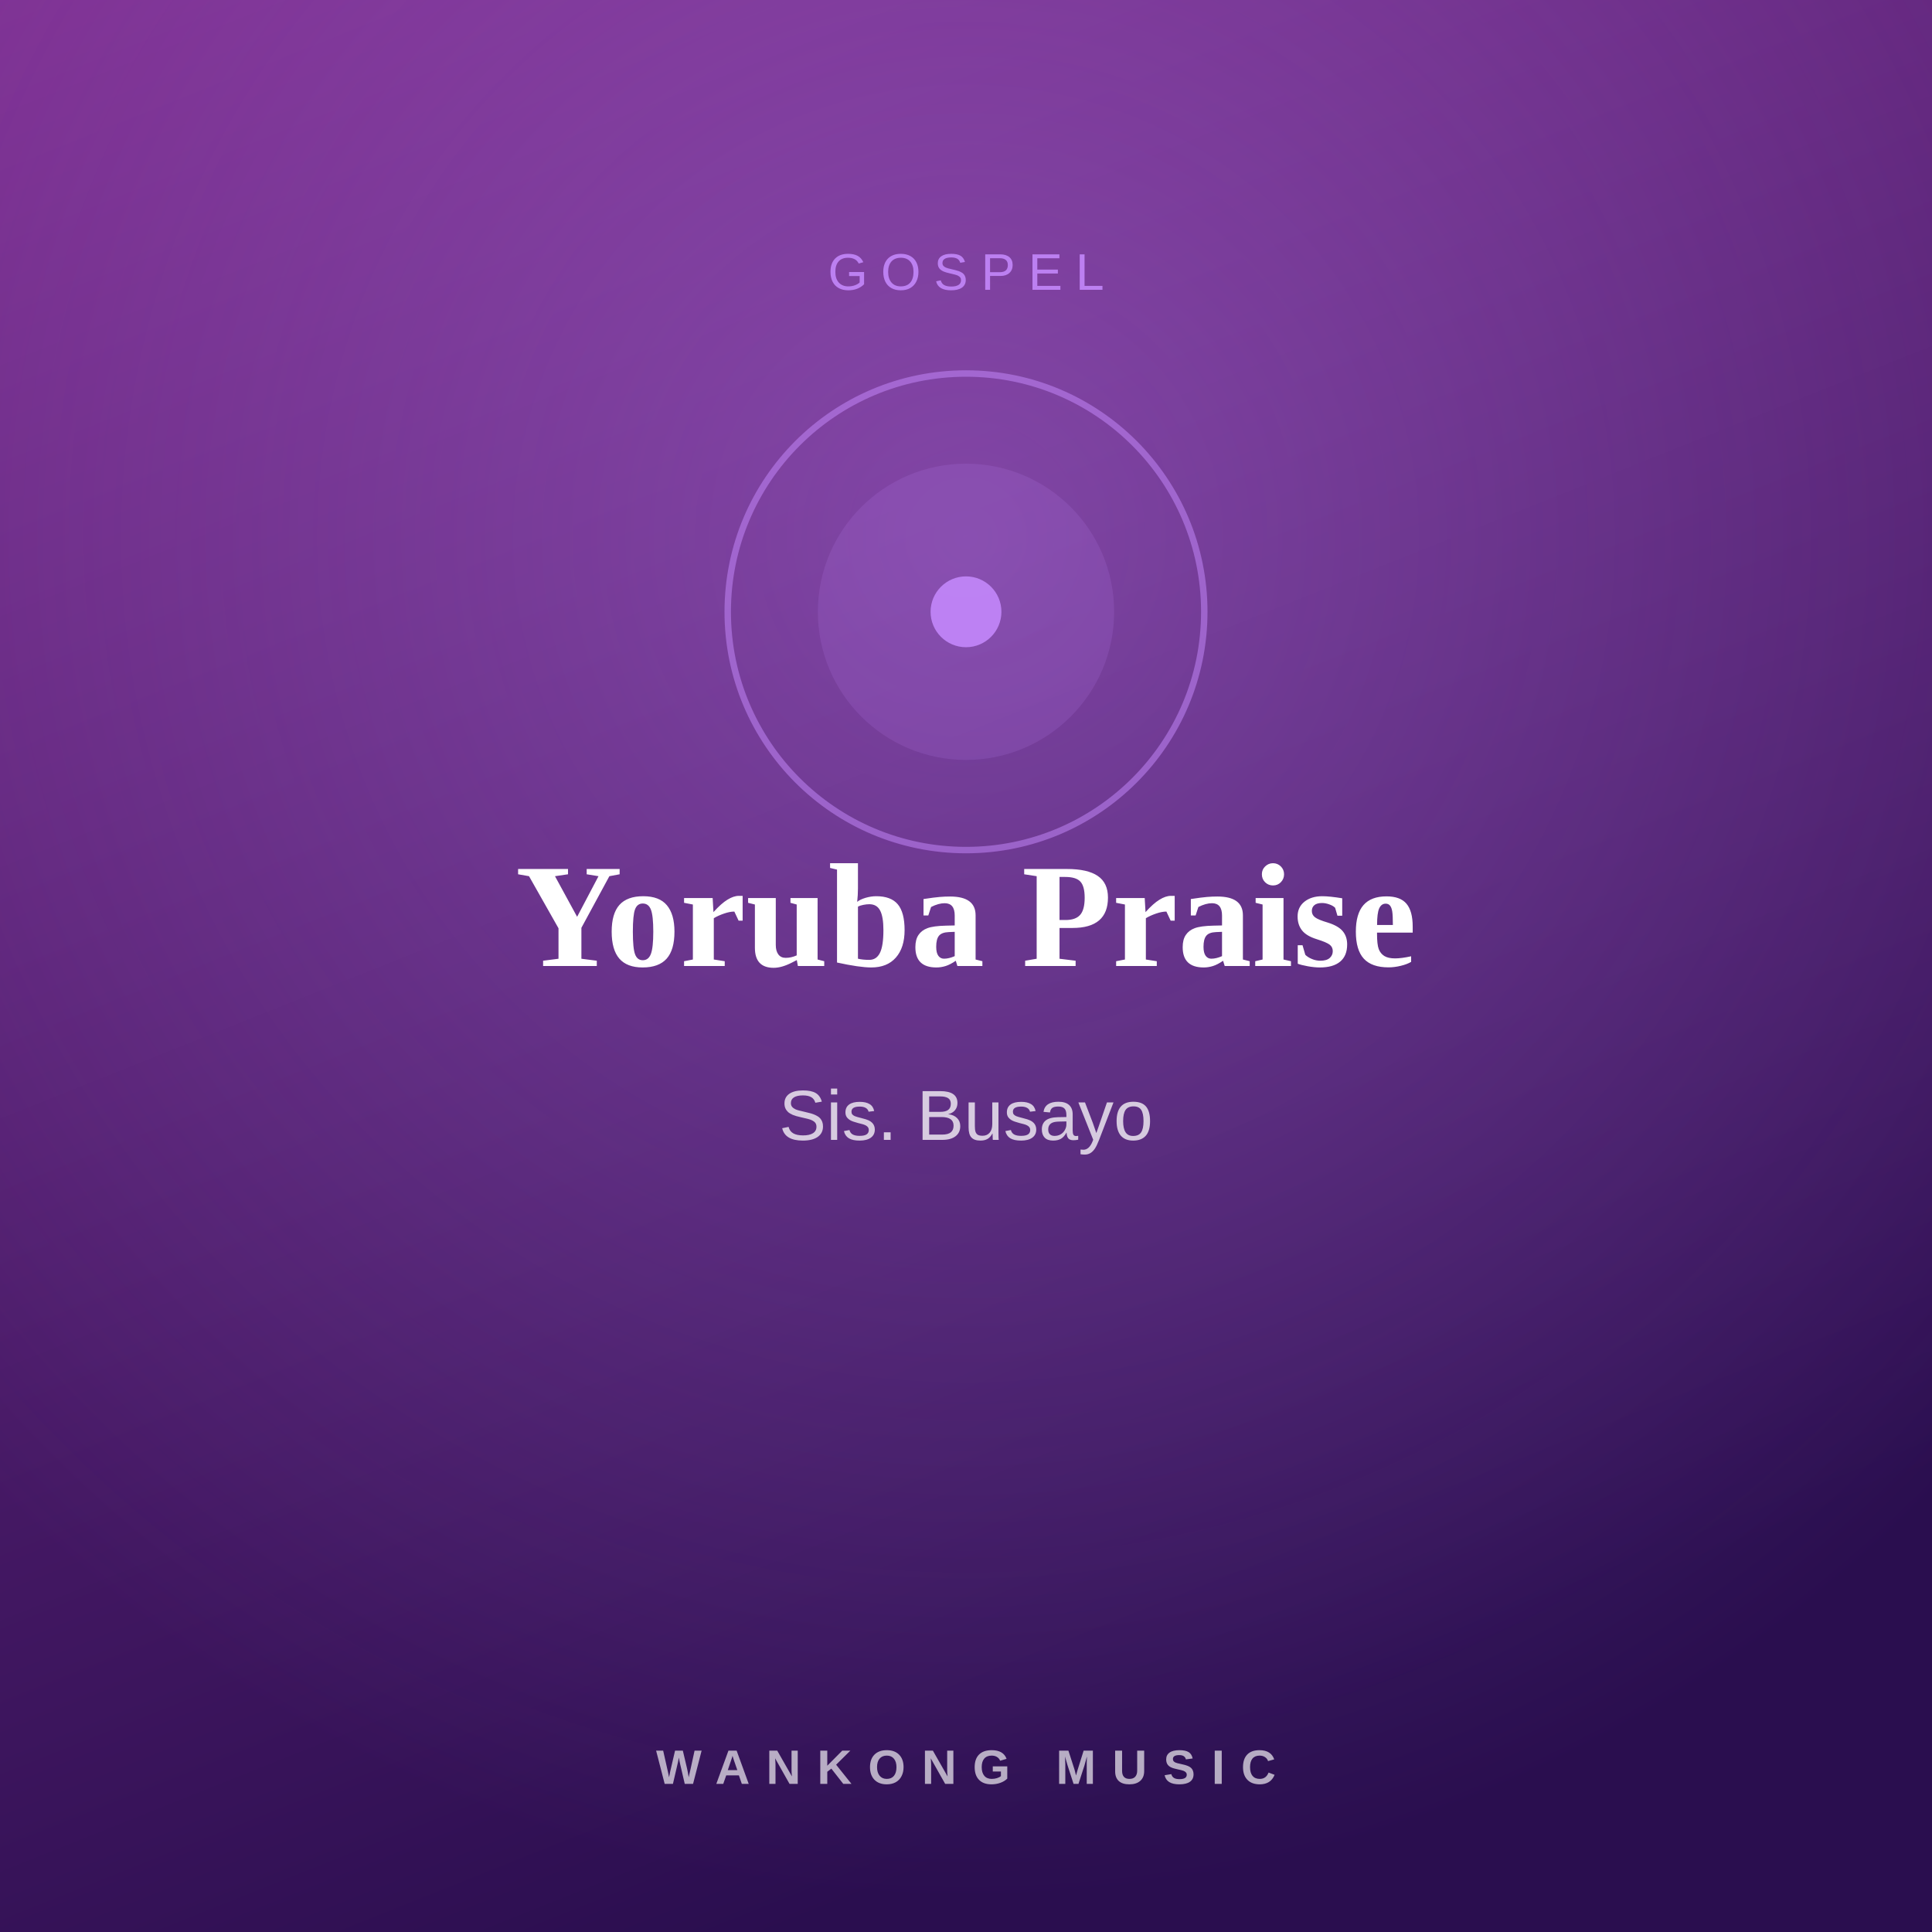
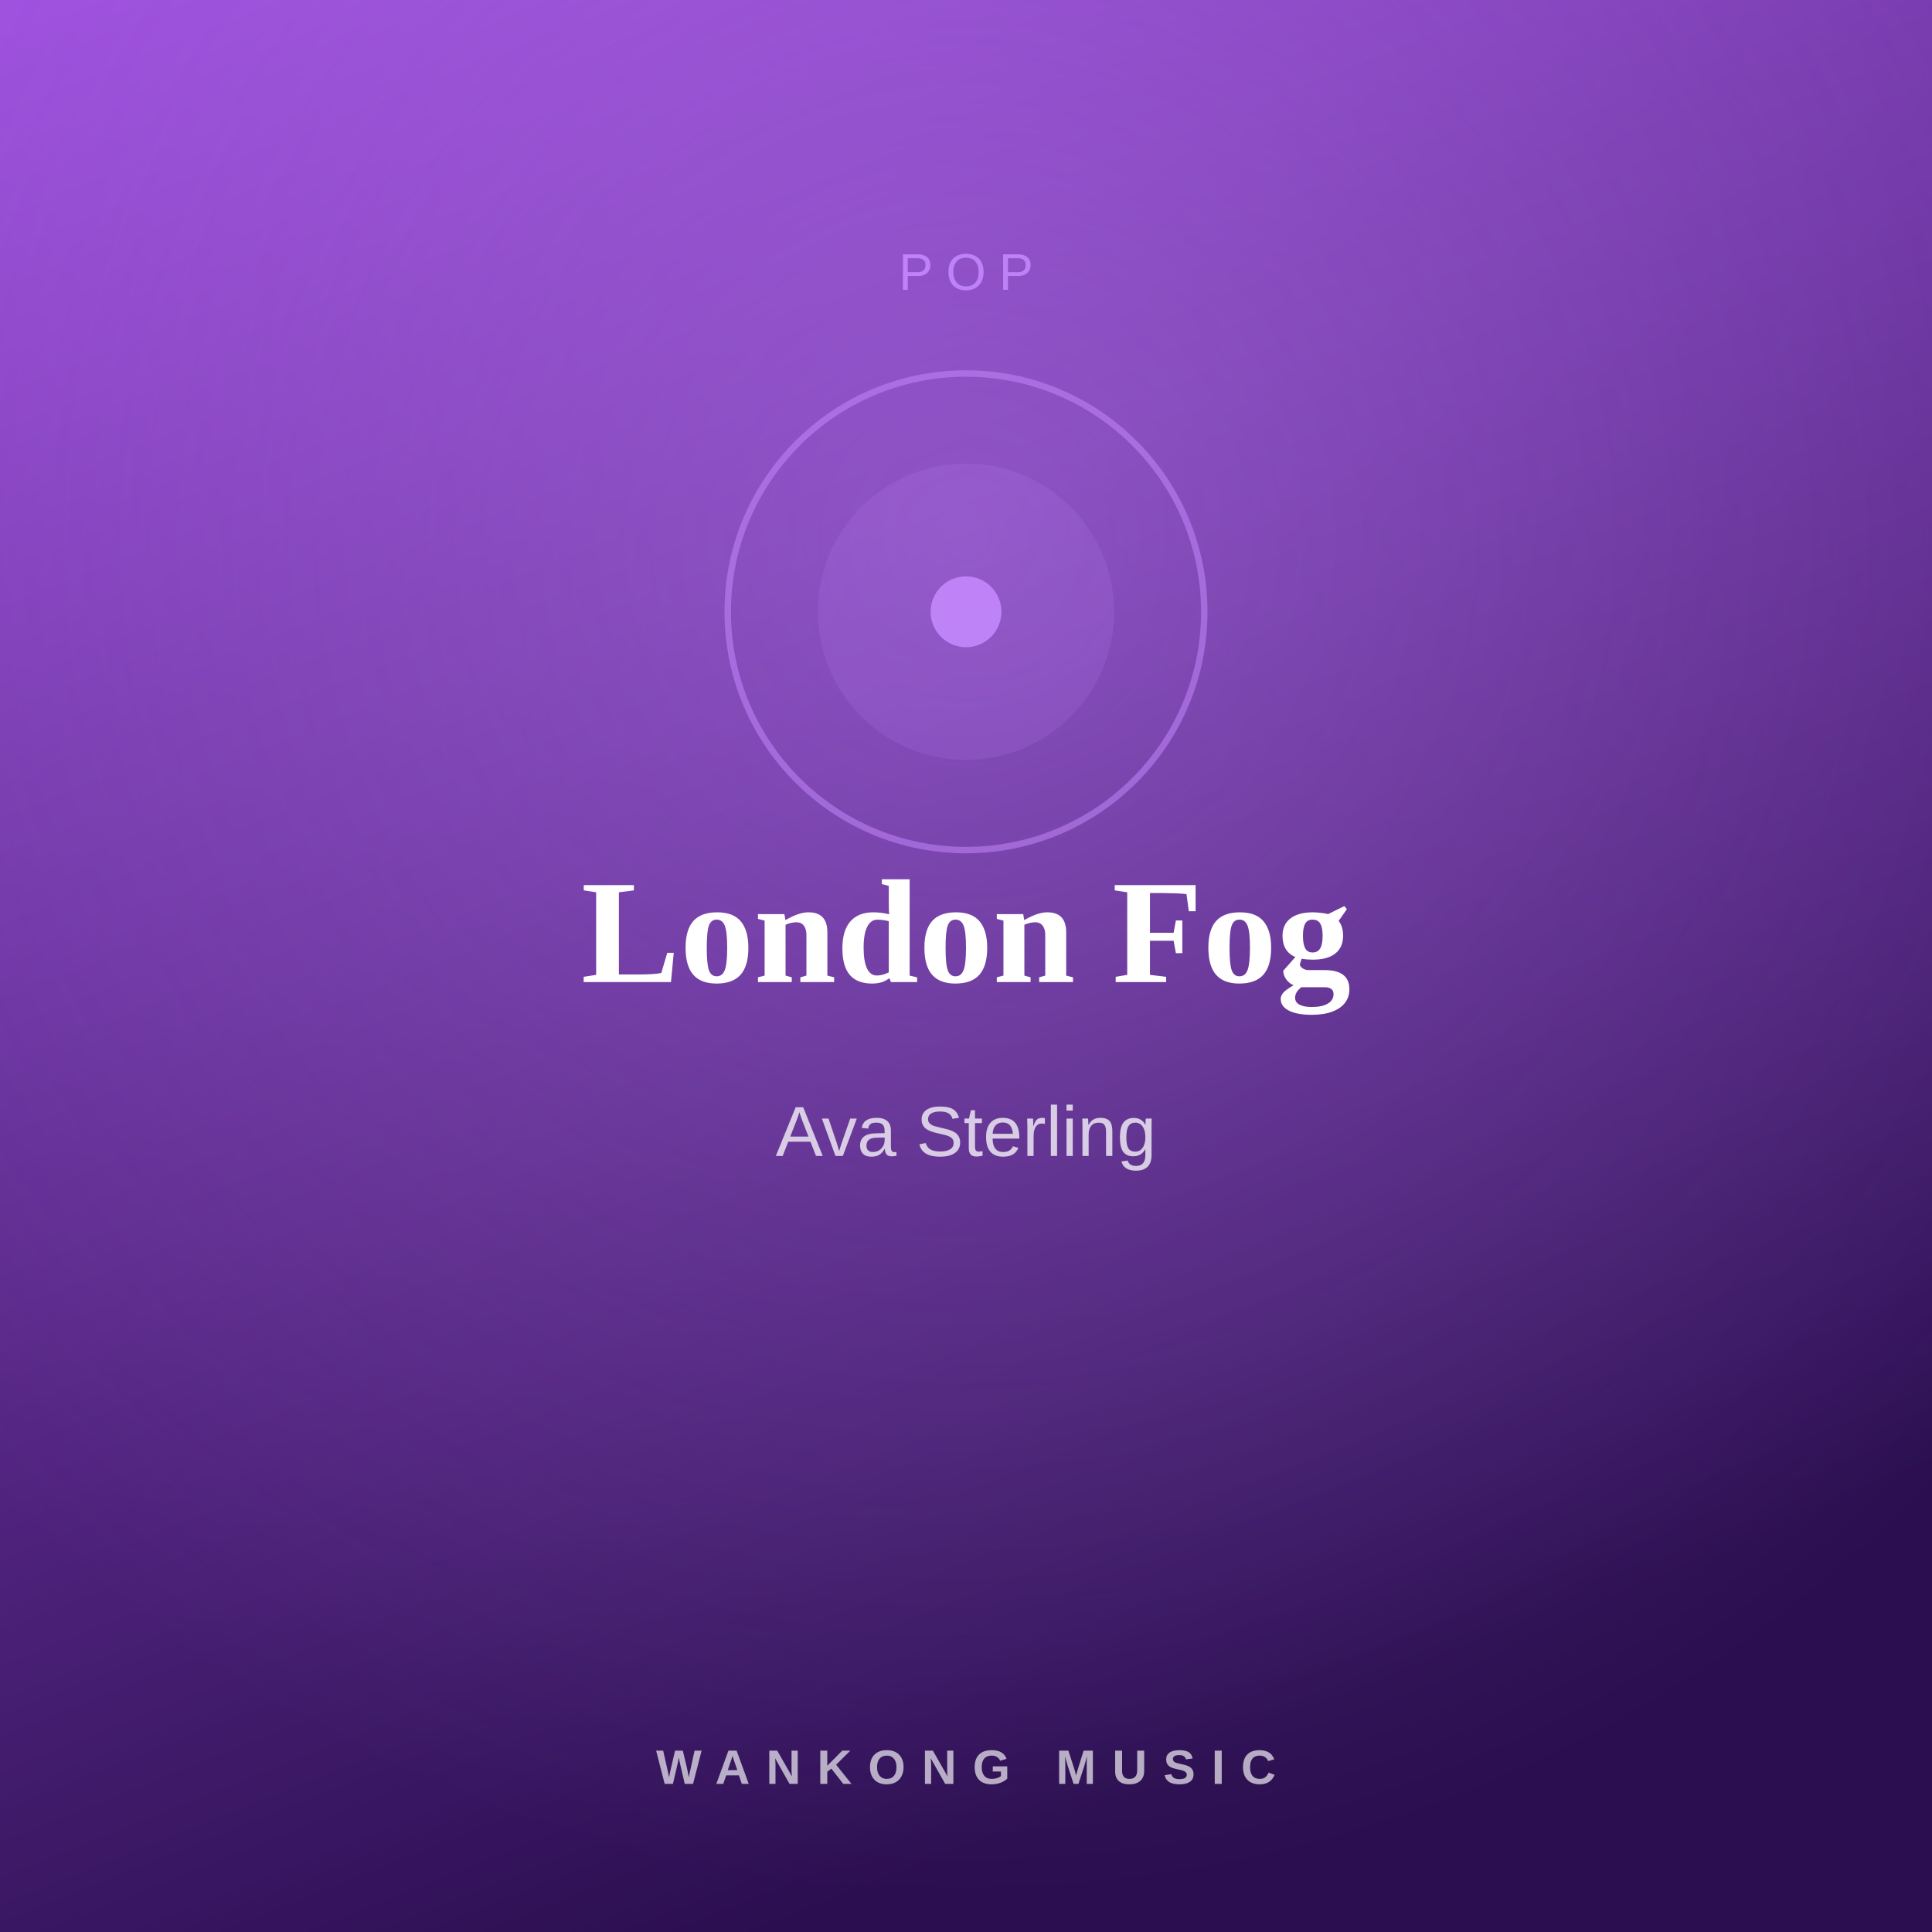
<svg xmlns="http://www.w3.org/2000/svg" width="600" height="600" viewBox="0 0 600 600" font-family="Georgia, 'Times New Roman', serif">
  <defs>
    <linearGradient id="g" x1="0" y1="0" x2="0.4" y2="1">
-       <stop offset="0" stop-color="#7B2D8E" />
+       <stop offset="0" stop-color="#9D4EDD" />
      <stop offset="1" stop-color="#2A0E4F" />
    </linearGradient>
    <radialGradient id="glow" cx="0.5" cy="0.28" r="0.7">
      <stop offset="0" stop-color="#C78BFF" stop-opacity="0.35" />
      <stop offset="1" stop-color="#C78BFF" stop-opacity="0" />
    </radialGradient>
  </defs>
  <rect width="600" height="600" fill="url(#g)" />
  <rect width="600" height="600" fill="url(#glow)" />
  <circle cx="300.0" cy="190" r="74" fill="none" stroke="#C78BFF" stroke-width="2" opacity="0.5" />
  <circle cx="300.0" cy="190" r="46" fill="#C78BFF" opacity="0.14" />
  <circle cx="300.0" cy="190" r="11" fill="#C78BFF" opacity="0.85" />
-   <text x="300.0" y="90" fill="#C78BFF" font-size="16" letter-spacing="4" text-anchor="middle" font-family="Arial, sans-serif" opacity="0.85">GOSPEL</text>
-   <text x="300.0" y="300" fill="#ffffff" font-size="46" font-weight="bold" text-anchor="middle" style="paint-order:stroke">
-     <tspan x="300.0" dy="0">Yoruba Praise</tspan>
+   <text x="300.0" y="90" fill="#C78BFF" font-size="16" letter-spacing="4" text-anchor="middle" font-family="Arial, sans-serif" opacity="0.85">POP</text>
+   <text x="300.0" y="305" fill="#ffffff" font-size="46" font-weight="bold" text-anchor="middle" style="paint-order:stroke">
+     <tspan x="300.0" dy="0">London Fog</tspan>
  </text>
-   <text x="300.0" y="354" fill="#ffffff" font-size="22" text-anchor="middle" opacity="0.75" font-family="Arial, sans-serif">Sis. Busayo</text>
+   <text x="300.0" y="359" fill="#ffffff" font-size="22" text-anchor="middle" opacity="0.75" font-family="Arial, sans-serif">Ava Sterling</text>
  <text x="300.0" y="554" fill="#ffffff" font-size="15" letter-spacing="5" text-anchor="middle" font-family="Arial, sans-serif" font-weight="bold" opacity="0.65">WANKONG MUSIC</text>
</svg>
